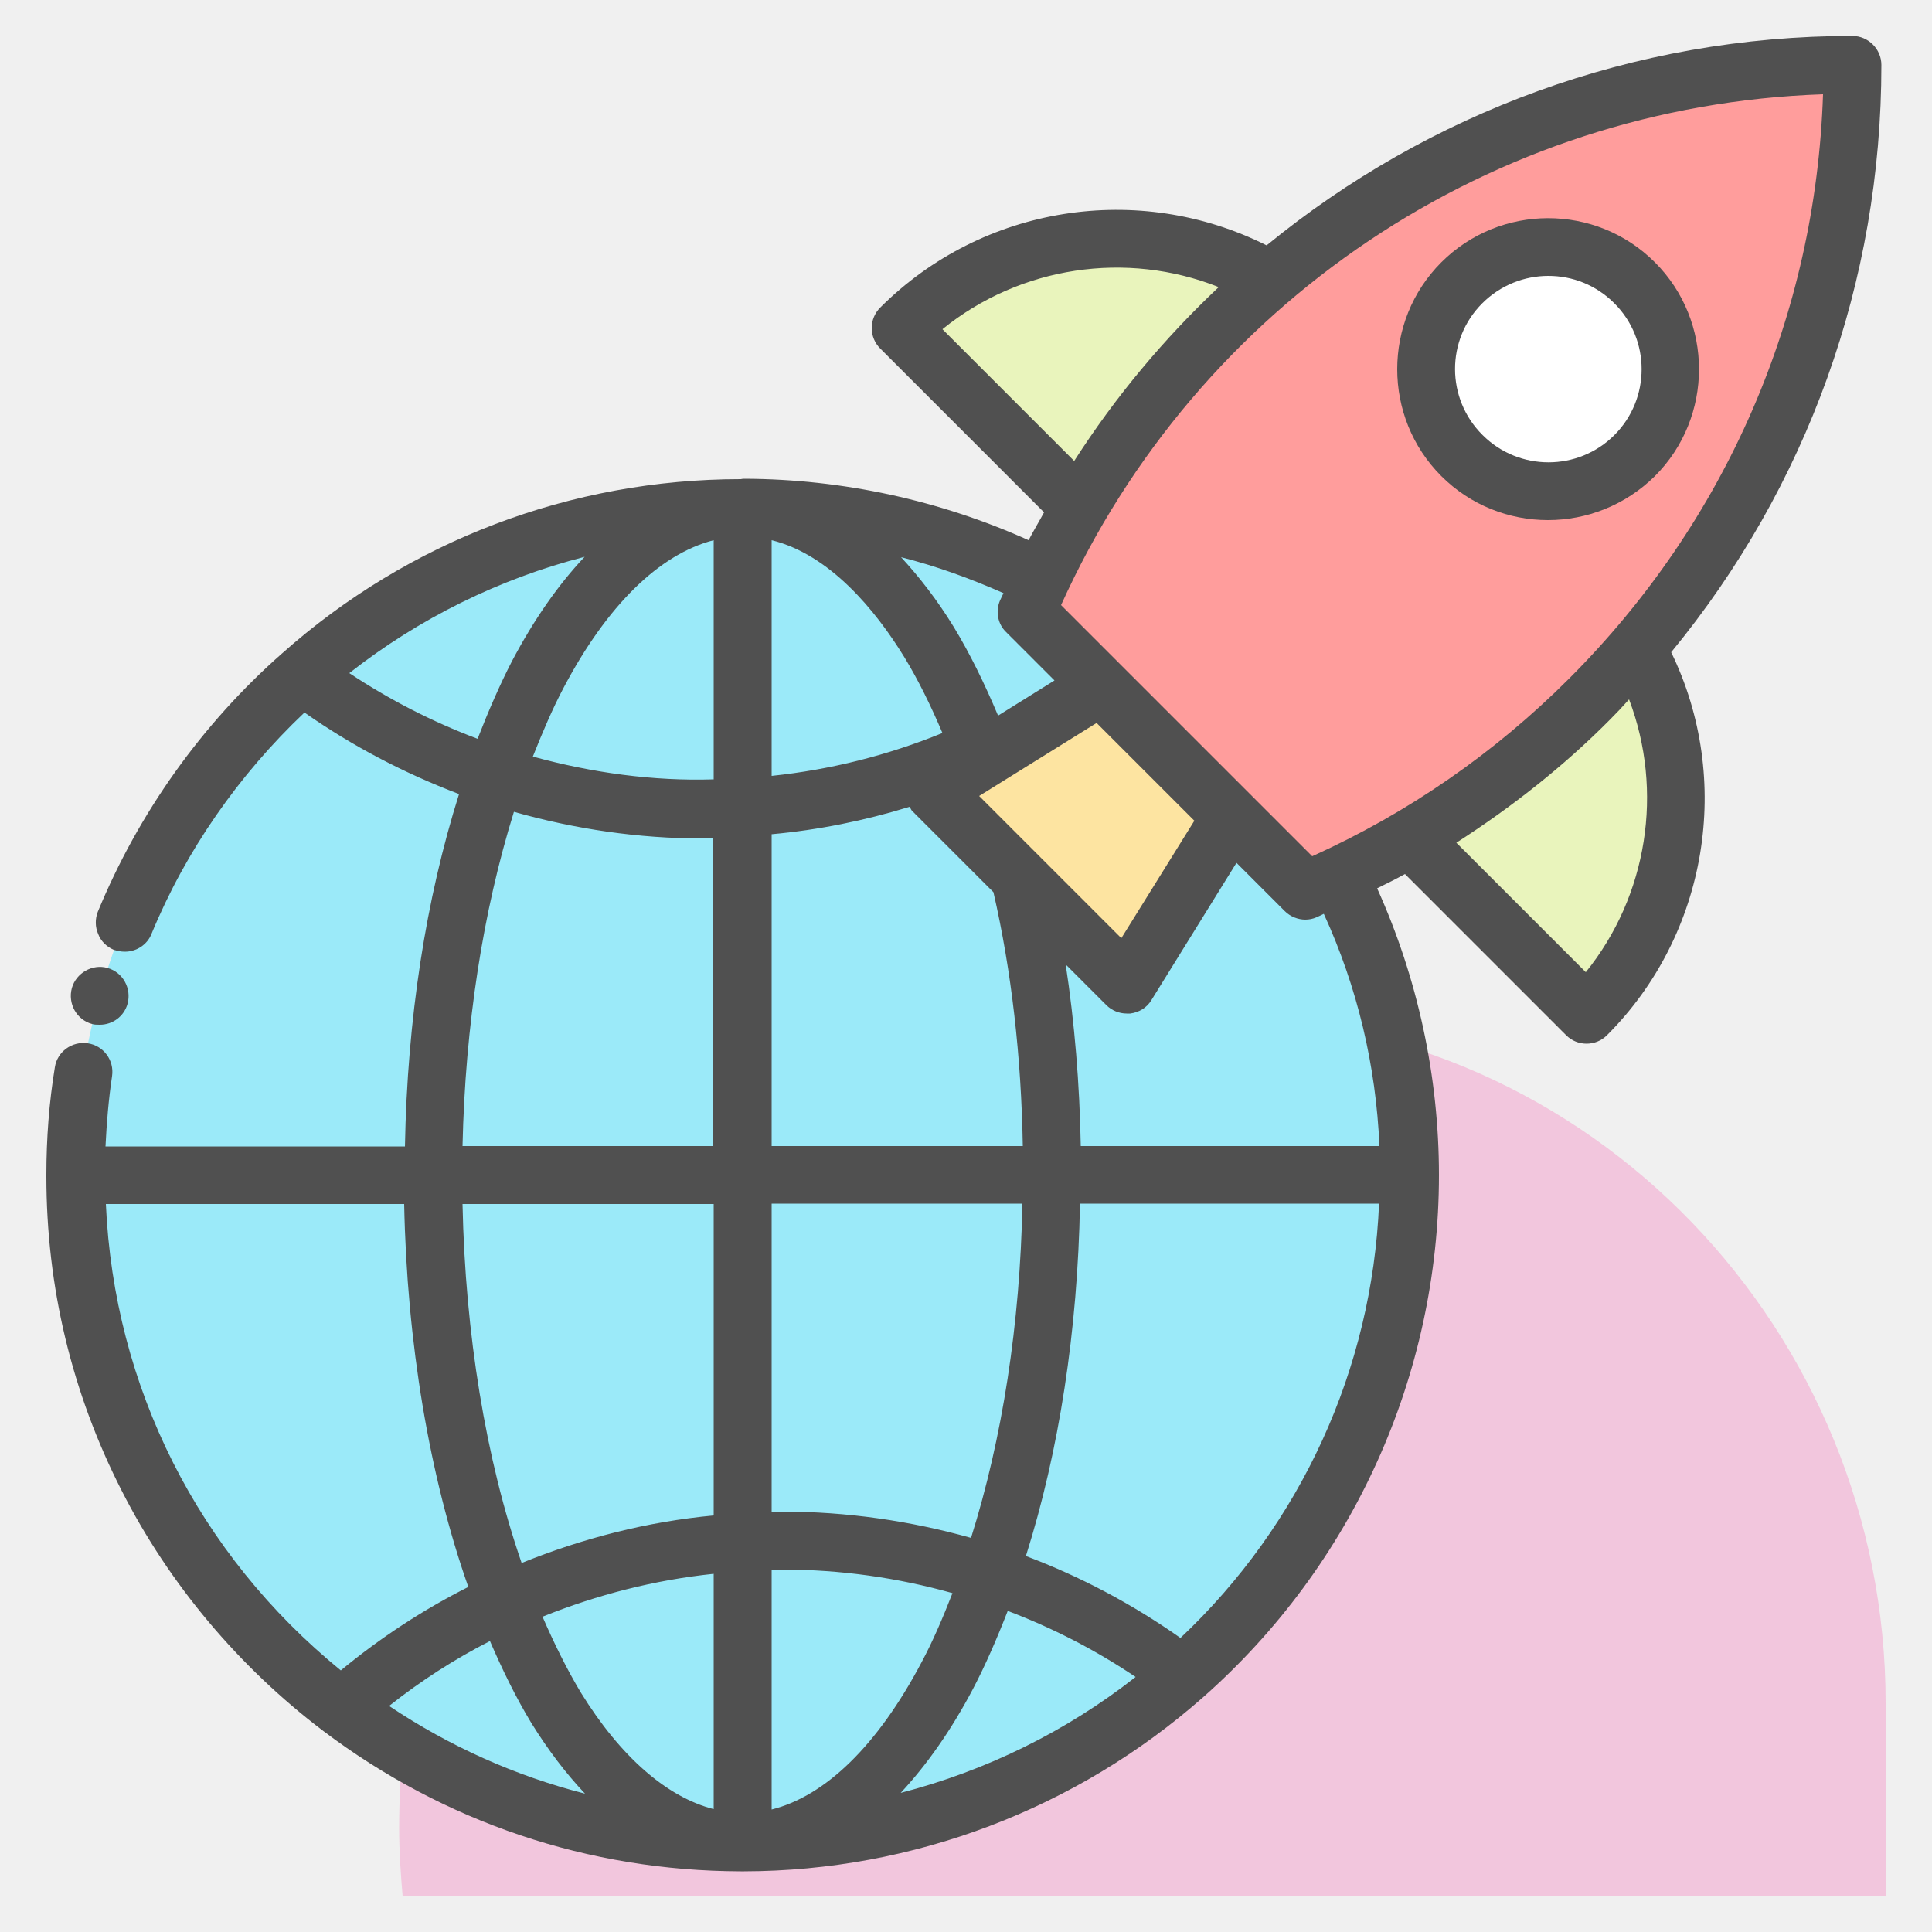
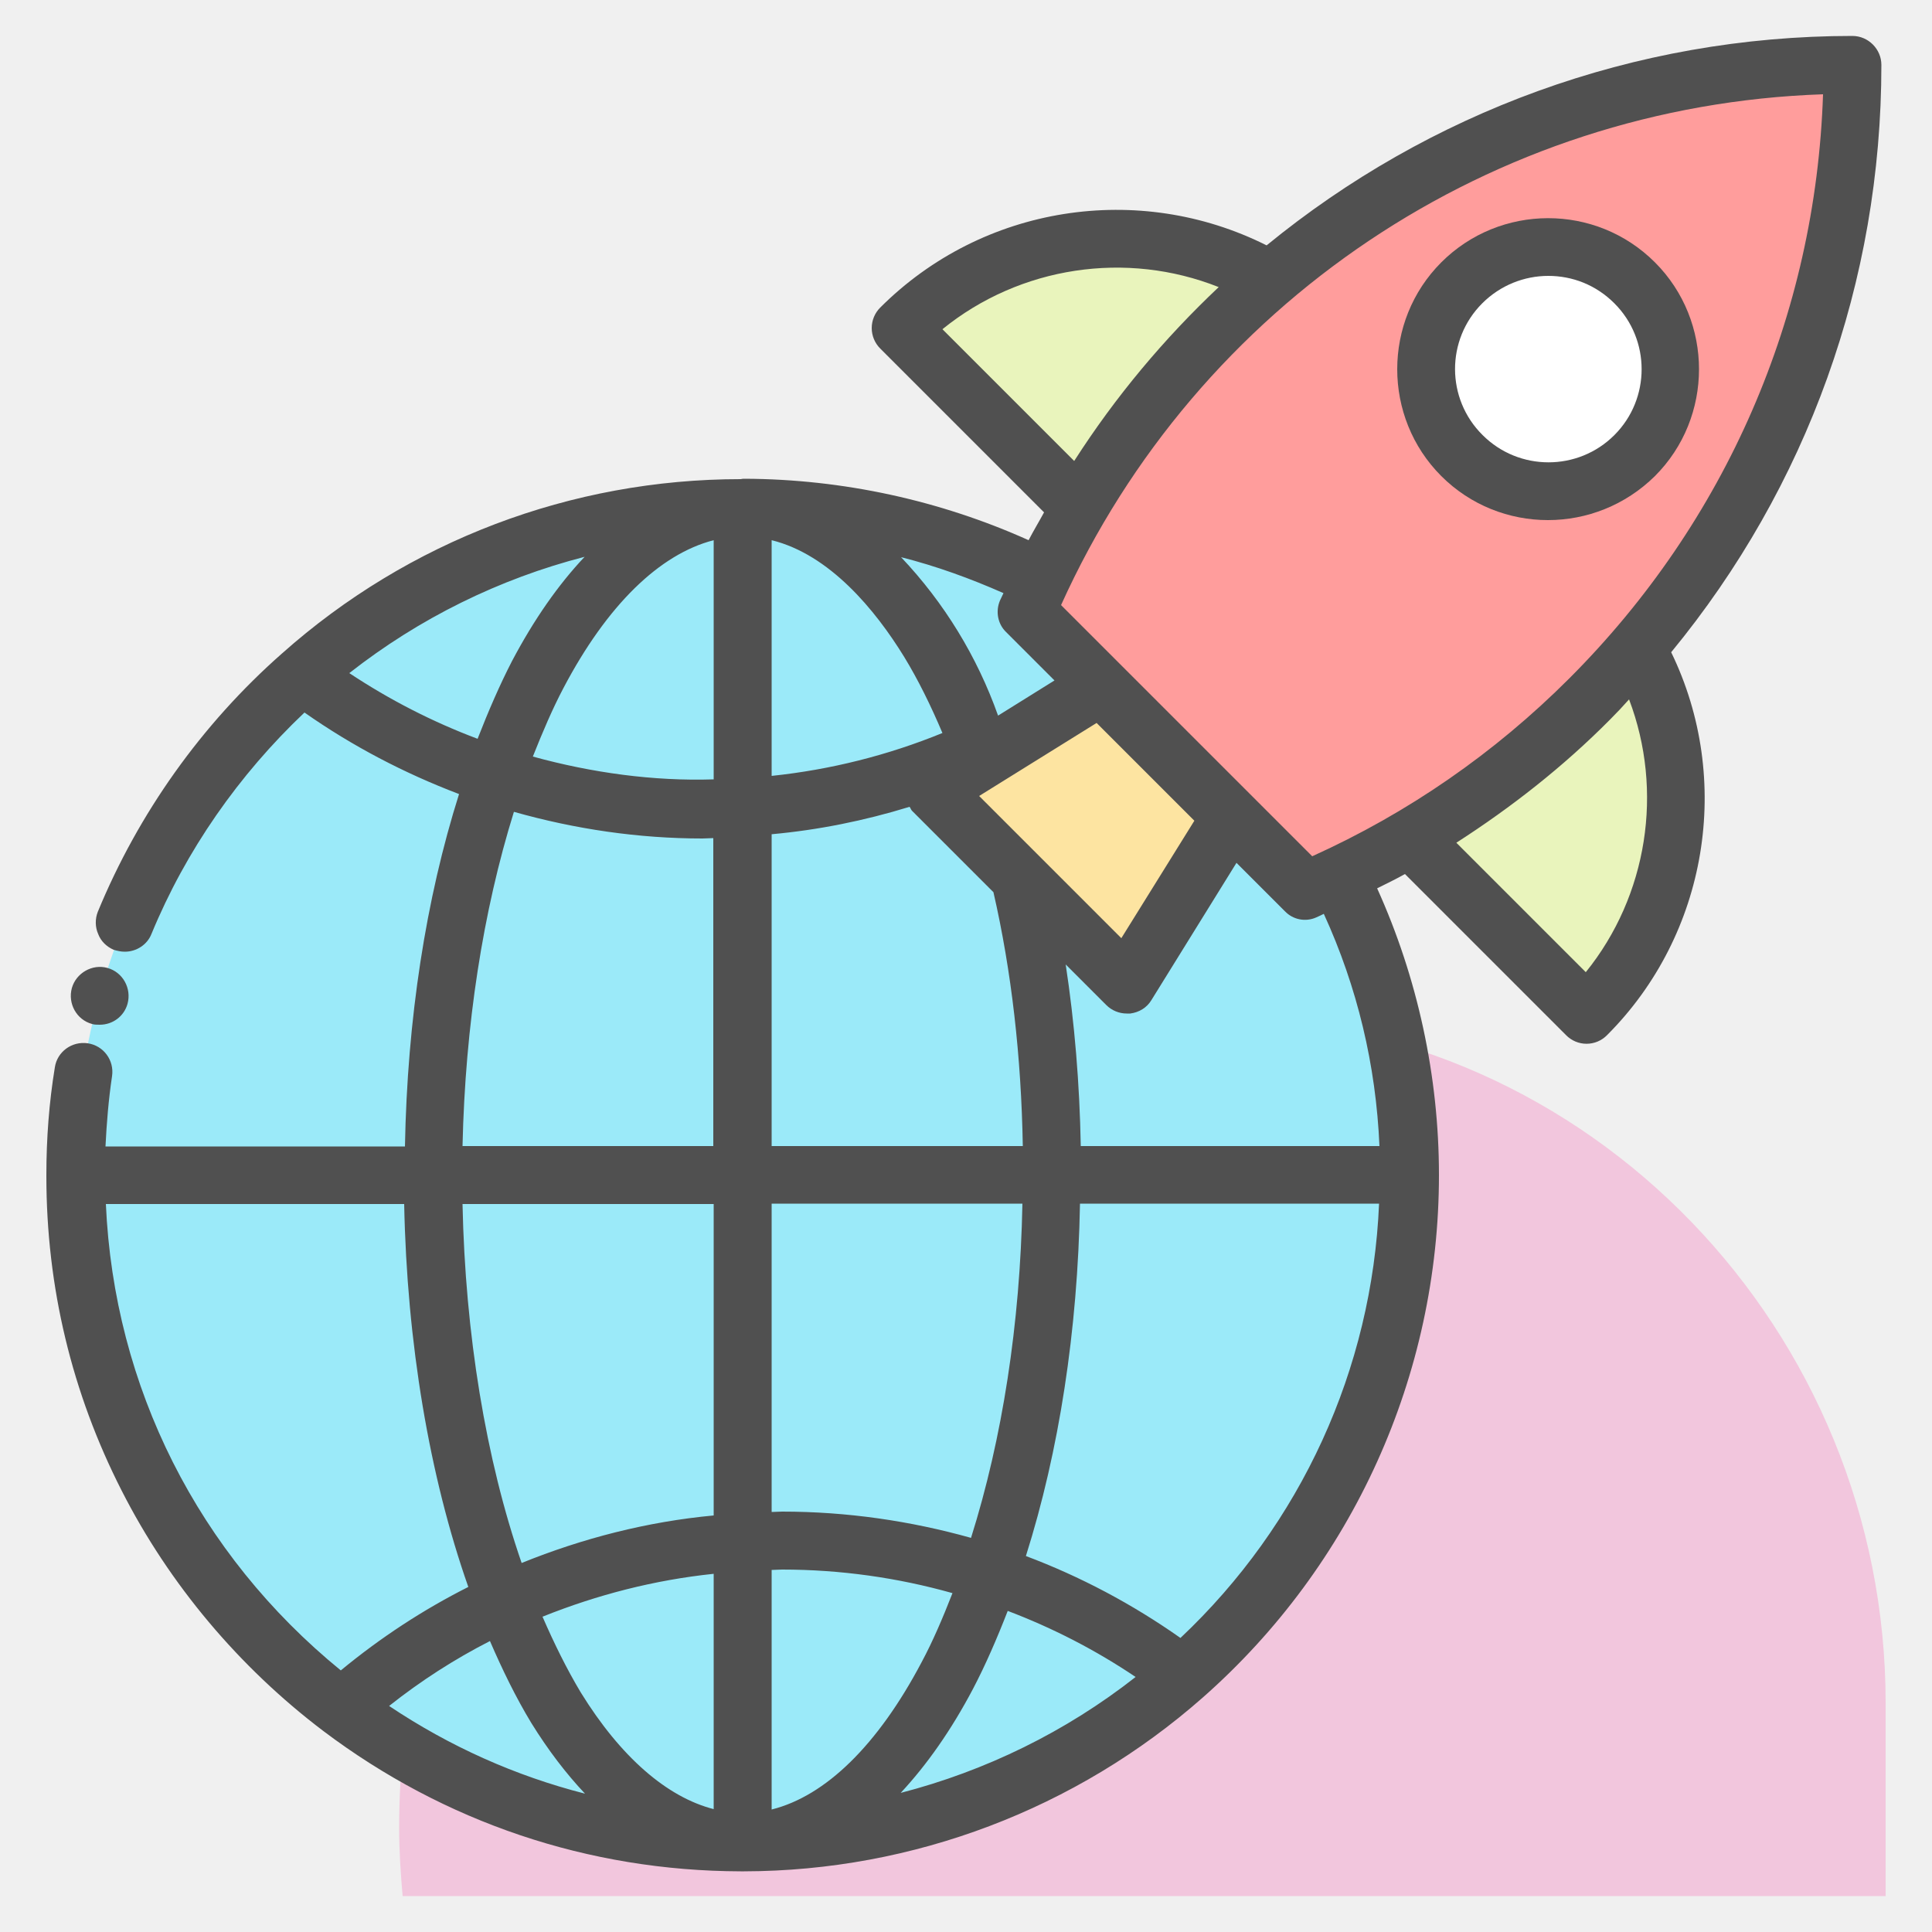
- <svg xmlns="http://www.w3.org/2000/svg" id="Layer_1" style="enable-background:new 0 0 50 50;" version="1.1" viewBox="0 0 50 50" xml:space="preserve">
-   <style type="text/css">
- 	.st0{fill:#F0C4DB;}
- 	.st1{fill:#FF9D9C;}
- 	.st2{fill:#9BEAF9;}
- 	.st3{fill:#E9F4BC;}
- 	.st4{fill:#505050;}
- 	.st5{fill:#FEBECC;}
- 	.st6{fill:#FFFFFF;}
- 	.st7{fill:#FDE4A1;}
- 	.st8{fill:#FEE7B5;}
- 	.st9{fill:#CDF6FC;}
- 	.st10{fill:#F2C6DD;}
- 	.st11{opacity:0.1;}
- </style>
-   <g>
-     <path class="st10" d="M48.8,44.07c0-9.61-7.64-17.65-17.25-17.75c-0.07,0-0.15,0-0.22,0c-11.6,0-21,9.4-21,21   c0,0.59,0.04,1.17,0.09,1.75H48.8V44.07z" />
-     <g>
-       <g>
-         <path class="st2" d="M34.65,22.65l-7.71-7.69c-2.32-1.16-4.96-1.82-7.73-1.82c-4.38,0-8.37,1.63-11.42,4.33     c-3.58,3.16-5.85,7.79-5.85,12.94c0,5.63,2.69,10.63,6.87,13.78c2.89,2.19,6.5,3.49,10.4,3.49c4.38,0,8.37-1.63,11.42-4.32     c3.59-3.16,5.85-7.8,5.85-12.95C36.49,27.63,35.83,24.99,34.65,22.65z" />
-         <polygon class="st7" points="29.16,25.48 31.86,21.13 28.49,17.75 24.14,20.46    " />
-         <path class="st3" d="M42.36,16.77c1.7,3.02,1.27,6.91-1.3,9.48l-4.57-4.57" />
-         <path class="st3" d="M27.93,13.12L23.3,8.49c2.59-2.59,6.54-3.01,9.56-1.25" />
-         <path class="st1" d="M33.78,23.05c2.77-1.17,5.26-2.86,7.35-4.96c4.2-4.2,6.8-10.01,6.8-16.42c-9.61,0-17.84,5.83-21.37,14.15     L33.78,23.05z" />
-         <circle class="st6" cx="40.06" cy="9.55" r="3.16" />
-       </g>
-       <g>
-         <path class="st4" d="M2.38,26.5c0.06,0.02,0.13,0.02,0.2,0.02c0.34,0,0.63-0.22,0.72-0.54c0.11-0.4-0.12-0.82-0.52-0.93     c-0.39-0.11-0.81,0.13-0.92,0.52C1.75,25.97,1.98,26.39,2.38,26.5z" />
-         <path class="st4" d="M48.69,1.68c0-0.41-0.34-0.75-0.75-0.75c-5.66,0-10.97,1.99-15.16,5.42c-3.31-1.66-7.35-1.04-10,1.61     c-0.14,0.14-0.22,0.33-0.22,0.53s0.08,0.39,0.22,0.53l4.24,4.24c-0.13,0.24-0.27,0.47-0.4,0.72c-2.29-1.03-4.81-1.58-7.34-1.59     c-0.02,0-0.04,0-0.05,0c-0.02,0-0.04,0.01-0.06,0.01C14.78,12.4,10.57,14,7.3,16.91c-2.08,1.83-3.72,4.14-4.77,6.69     c-0.07,0.18-0.07,0.39,0.01,0.57c0.07,0.19,0.22,0.33,0.4,0.41c0.1,0.03,0.19,0.05,0.29,0.05c0.3,0,0.58-0.18,0.69-0.46     c0.89-2.16,2.26-4.12,3.96-5.73c1.24,0.87,2.58,1.57,4,2.11c-0.86,2.72-1.34,5.83-1.4,9.12H2.73c0.03-0.61,0.08-1.22,0.17-1.82     c0.06-0.41-0.22-0.79-0.63-0.85c-0.41-0.06-0.79,0.22-0.85,0.62c-0.15,0.91-0.22,1.85-0.22,2.78c0,0.01,0,0.01,0,0.02     c0,0.01,0,0.01,0,0.02c0,2.87,0.66,5.61,1.95,8.14C4.38,41,6.19,43.15,8.37,44.8c3.13,2.36,6.86,3.62,10.8,3.63     c0.02,0,0.03,0,0.05,0c0,0,0,0,0,0c0,0,0,0,0,0c0,0,0,0,0,0c0.01,0,0.03,0,0.04,0c4.37-0.01,8.59-1.61,11.87-4.5     c3.88-3.42,6.11-8.34,6.11-13.52c0,0,0,0,0,0c0,0,0,0,0,0c0,0,0,0,0,0c0-2.55-0.55-5.1-1.6-7.42c0.24-0.12,0.49-0.24,0.72-0.37     l4.17,4.17c0.15,0.15,0.34,0.22,0.53,0.22s0.38-0.07,0.53-0.22c2.61-2.61,3.26-6.62,1.66-9.91C46.77,12.6,48.69,7.29,48.69,1.68z      M40.61,17.56c-1.93,1.93-4.17,3.48-6.65,4.6l-3.25-3.25l-1.69-1.69c0,0,0,0,0,0l-1.56-1.56C30.99,7.84,38.62,2.73,47.18,2.44     C46.99,8.16,44.67,13.5,40.61,17.56z M30.91,21.24l-1.89,3.04l-3.68-3.68l3.04-1.89l1.27,1.27L30.91,21.24z M13.5,40.45     c-0.93-2.69-1.46-5.93-1.53-9.29h6.5v8.06C16.75,39.38,15.08,39.81,13.5,40.45z M18.47,40.73v6.09     c-1.21-0.31-2.41-1.35-3.44-3.02c-0.36-0.6-0.69-1.27-0.99-1.96C15.46,41.27,16.94,40.89,18.47,40.73z M12.68,42.47     c0.32,0.74,0.67,1.46,1.07,2.12c0.44,0.71,0.9,1.31,1.39,1.83c-1.8-0.46-3.5-1.22-5.07-2.27C10.89,43.5,11.76,42.94,12.68,42.47z      M19.97,40.63c0.09,0,0.18-0.01,0.27-0.01c1.51,0,2.99,0.21,4.41,0.61c-0.25,0.64-0.51,1.25-0.8,1.79     c-1.13,2.14-2.48,3.46-3.88,3.81V40.63z M25.18,43.71c0.32-0.61,0.62-1.3,0.9-2.02c1.16,0.44,2.27,1.01,3.31,1.71     c-1.81,1.42-3.88,2.43-6.08,3C23.98,45.68,24.61,44.79,25.18,43.71z M20.24,39.12c-0.09,0-0.18,0.01-0.27,0.01v-7.98h6.49     c-0.06,3.12-0.52,6.08-1.33,8.65C23.56,39.36,21.92,39.12,20.24,39.12z M19.97,29.66v-8.07c1.21-0.11,2.4-0.35,3.57-0.71     c0.03,0.04,0.04,0.09,0.08,0.12l2.09,2.09c0.47,2.05,0.72,4.26,0.76,6.57H19.97z M19.97,20.08v-6.1c1.5,0.37,2.68,1.8,3.43,3.02     c0.36,0.59,0.69,1.26,0.99,1.97C22.97,19.55,21.49,19.92,19.97,20.08z M12.36,19.12c-1.17-0.44-2.28-1.01-3.32-1.7     c1.81-1.42,3.88-2.44,6.09-3.01c-0.68,0.72-1.31,1.62-1.88,2.7C12.94,17.71,12.64,18.4,12.36,19.12z M14.58,17.81     c1.13-2.15,2.49-3.47,3.89-3.83v6.19c-1.56,0.05-3.15-0.17-4.68-0.59C14.04,18.95,14.3,18.34,14.58,17.81z M24.39,8.52     c2.01-1.63,4.76-2.04,7.15-1.09c-1.41,1.33-2.67,2.83-3.74,4.5L24.39,8.52z M26.04,16.36l1.25,1.25l-1.46,0.91     c-0.35-0.83-0.73-1.61-1.15-2.3c-0.43-0.7-0.89-1.29-1.36-1.8c0.91,0.23,1.79,0.55,2.65,0.93c-0.03,0.06-0.06,0.13-0.09,0.19     C25.76,15.82,25.82,16.15,26.04,16.36z M13.3,21.01c1.59,0.45,3.23,0.69,4.88,0.69c0.1,0,0.19-0.01,0.28-0.01v7.97h-6.49     C12.04,26.53,12.5,23.58,13.3,21.01z M2.74,31.16h7.72c0.07,3.58,0.65,7.04,1.66,9.91c-1.17,0.59-2.27,1.31-3.3,2.16     C5.13,40.22,2.95,35.9,2.74,31.16z M30.55,42.39c-1.25-0.88-2.59-1.59-4-2.12c0.86-2.72,1.34-5.83,1.4-9.12h7.74     C35.51,35.43,33.67,39.45,30.55,42.39z M35.7,29.66h-7.73c-0.03-1.62-0.16-3.19-0.39-4.7l1.05,1.05     c0.14,0.14,0.33,0.22,0.53,0.22c0.03,0,0.06,0,0.09,0c0.23-0.03,0.43-0.15,0.55-0.35L32,22.33l1.25,1.25     c0.14,0.14,0.34,0.22,0.53,0.22c0.1,0,0.2-0.02,0.29-0.06c0.07-0.03,0.13-0.06,0.19-0.09C35.13,25.55,35.61,27.57,35.7,29.66z      M41.04,25.16l-3.35-3.35c1.43-0.92,2.77-1.97,3.98-3.19c0.17-0.17,0.33-0.34,0.49-0.52C43.06,20.47,42.64,23.18,41.04,25.16z" />
-         <path class="st4" d="M40.06,13.46c1,0,2-0.38,2.77-1.14c1.52-1.52,1.52-4.01,0-5.53c-1.53-1.53-4.01-1.52-5.53,0     s-1.52,4.01,0,5.53C38.06,13.08,39.06,13.46,40.06,13.46z M38.36,7.85c0.47-0.47,1.09-0.71,1.71-0.71c0.62,0,1.23,0.23,1.71,0.71     c0.94,0.94,0.94,2.47,0,3.41c-0.94,0.94-2.47,0.94-3.41,0C37.42,10.32,37.42,8.79,38.36,7.85z" />
-       </g>
-     </g>
-   </g>
+ <svg xmlns="http://www.w3.org/2000/svg" xml:space="preserve" id="Layer_1" viewBox="0 0 50 50">
+   <style>.st4{fill:#505050}</style>
+   <path d="M48.8 44.07c0-9.61-7.64-17.65-17.25-17.75h-.22c-11.6 0-21 9.4-21 21 0 .59.04 1.17.09 1.75H48.8z" style="fill:#F2C6DD" />
+   <path d="m34.65 22.65-7.71-7.69c-2.32-1.16-4.96-1.82-7.73-1.82-4.38 0-8.37 1.63-11.42 4.33-3.58 3.16-5.85 7.79-5.85 12.94 0 5.63 2.69 10.63 6.87 13.78 2.89 2.19 6.5 3.49 10.4 3.49 4.38 0 8.37-1.63 11.42-4.32a17.059 17.059 0 0 0 4.02-20.71" style="fill:#9BEAF9" />
+   <path d="m29.16 25.48 2.7-4.35-3.37-3.38-4.35 2.71z" style="fill:#FDE4A1" />
+   <path d="M42.36 16.77c1.7 3.02 1.27 6.91-1.3 9.48l-4.57-4.57m-8.56-8.56L23.3 8.49c2.59-2.59 6.54-3.01 9.56-1.25" style="fill:#E9F4BC" />
+   <path d="M33.78 23.05c2.77-1.17 5.26-2.86 7.35-4.96 4.2-4.2 6.8-10.01 6.8-16.42-9.61 0-17.84 5.83-21.37 14.15z" style="fill:#FF9D9C" />
+   <circle cx="40.06" cy="9.55" r="3.16" style="fill:#FFFFFF" />
+   <path d="M2.38 26.5c.06.02.13.02.2.02.34 0 .63-.22.72-.54.11-.4-.12-.82-.52-.93-.39-.11-.81.13-.92.52-.11.4.12.82.52.93" class="st4" />
+   <path d="M48.69 1.68c0-.41-.34-.75-.75-.75-5.66 0-10.97 1.99-15.16 5.42-3.31-1.66-7.35-1.04-10 1.61a.749.749 0 0 0 0 1.06l4.24 4.24c-.13.24-.27.47-.4.72-2.29-1.03-4.81-1.58-7.34-1.59h-.05c-.02 0-.04.01-.06.01-4.39 0-8.6 1.6-11.87 4.51-2.08 1.83-3.72 4.14-4.77 6.69-.07.18-.07.39.01.57.07.19.22.33.4.41.1.03.19.05.29.05.3 0 .58-.18.69-.46.89-2.16 2.26-4.12 3.96-5.73 1.24.87 2.58 1.57 4 2.11-.86 2.72-1.34 5.83-1.4 9.12H2.73c.03-.61.08-1.22.17-1.82.06-.41-.22-.79-.63-.85s-.79.22-.85.62c-.15.91-.22 1.85-.22 2.78v.04c0 2.87.66 5.61 1.95 8.14C4.38 41 6.19 43.15 8.37 44.8c3.13 2.36 6.86 3.62 10.8 3.63h.09c4.37-.01 8.59-1.61 11.87-4.5 3.88-3.42 6.11-8.34 6.11-13.52 0-2.55-.55-5.1-1.6-7.42.24-.12.49-.24.72-.37l4.17 4.17a.742.742 0 0 0 1.06 0c2.61-2.61 3.26-6.62 1.66-9.91 3.52-4.28 5.44-9.59 5.44-15.2m-8.08 15.88c-1.93 1.93-4.17 3.48-6.65 4.6l-3.25-3.25-1.69-1.69-1.56-1.56C30.99 7.84 38.62 2.73 47.18 2.44c-.19 5.72-2.51 11.06-6.57 15.12m-9.7 3.68-1.89 3.04-3.68-3.68 3.04-1.89 1.27 1.27zM13.5 40.45c-.93-2.69-1.46-5.93-1.53-9.29h6.5v8.06c-1.72.16-3.39.59-4.97 1.23m4.97.28v6.09c-1.21-.31-2.41-1.35-3.44-3.02-.36-.6-.69-1.27-.99-1.96 1.42-.57 2.9-.95 4.43-1.11m-5.79 1.74c.32.74.67 1.46 1.07 2.12.44.71.9 1.31 1.39 1.83-1.8-.46-3.5-1.22-5.07-2.27q1.23-.975 2.61-1.68m7.29-1.84c.09 0 .18-.01.27-.01 1.51 0 2.99.21 4.41.61-.25.64-.51 1.25-.8 1.79-1.13 2.14-2.48 3.46-3.88 3.81zm5.21 3.08c.32-.61.62-1.3.9-2.02 1.16.44 2.27 1.01 3.31 1.71-1.81 1.42-3.88 2.43-6.08 3 .67-.72 1.3-1.61 1.87-2.69m-4.94-4.59c-.09 0-.18.01-.27.01v-7.98h6.49c-.06 3.12-.52 6.08-1.33 8.65-1.57-.44-3.21-.68-4.89-.68m-.27-9.46v-8.07c1.21-.11 2.4-.35 3.57-.71.03.04.04.09.08.12l2.09 2.09c.47 2.05.72 4.26.76 6.57zm0-9.58v-6.1c1.5.37 2.68 1.8 3.43 3.02.36.59.69 1.26.99 1.97-1.42.58-2.9.95-4.42 1.11m-7.61-.96c-1.17-.44-2.28-1.01-3.32-1.7 1.81-1.42 3.88-2.44 6.09-3.01-.68.72-1.31 1.62-1.88 2.7-.31.6-.61 1.29-.89 2.01m2.22-1.31c1.13-2.15 2.49-3.47 3.89-3.83v6.19c-1.56.05-3.15-.17-4.68-.59.25-.63.51-1.24.79-1.77m9.81-9.29c2.01-1.63 4.76-2.04 7.15-1.09-1.41 1.33-2.67 2.83-3.74 4.5zm1.65 7.84 1.25 1.25-1.46.91a11.59 11.59 0 0 0-2.51-4.1c.91.23 1.79.55 2.65.93-.03.06-.06.13-.09.19-.12.28-.06.61.16.82M13.3 21.01c1.59.45 3.23.69 4.88.69.1 0 .19-.01.28-.01v7.97h-6.49c.07-3.13.53-6.08 1.33-8.65M2.74 31.16h7.72c.07 3.58.65 7.04 1.66 9.91q-1.755.885-3.3 2.16c-3.69-3.01-5.87-7.33-6.08-12.07m27.81 11.23c-1.25-.88-2.59-1.59-4-2.12.86-2.72 1.34-5.83 1.4-9.12h7.74c-.18 4.28-2.02 8.3-5.14 11.24m5.15-12.73h-7.73c-.03-1.62-.16-3.19-.39-4.7l1.05 1.05c.14.14.33.22.53.22h.09c.23-.03.43-.15.55-.35l2.2-3.55 1.25 1.25a.717.717 0 0 0 .82.16c.07-.03.13-.06.19-.09.87 1.9 1.35 3.92 1.44 6.01m5.34-4.5-3.35-3.35c1.43-.92 2.77-1.97 3.98-3.19.17-.17.33-.34.49-.52.9 2.37.48 5.08-1.12 7.06" class="st4" />
+   <path d="M40.06 13.46c1 0 2-.38 2.77-1.14 1.52-1.52 1.52-4.01 0-5.53-1.53-1.53-4.01-1.52-5.53 0s-1.52 4.01 0 5.53c.76.76 1.76 1.14 2.76 1.14m-1.7-5.61c.47-.47 1.09-.71 1.71-.71s1.23.23 1.71.71c.94.94.94 2.47 0 3.41s-2.47.94-3.41 0c-.95-.94-.95-2.47-.01-3.41" class="st4" />
</svg>
